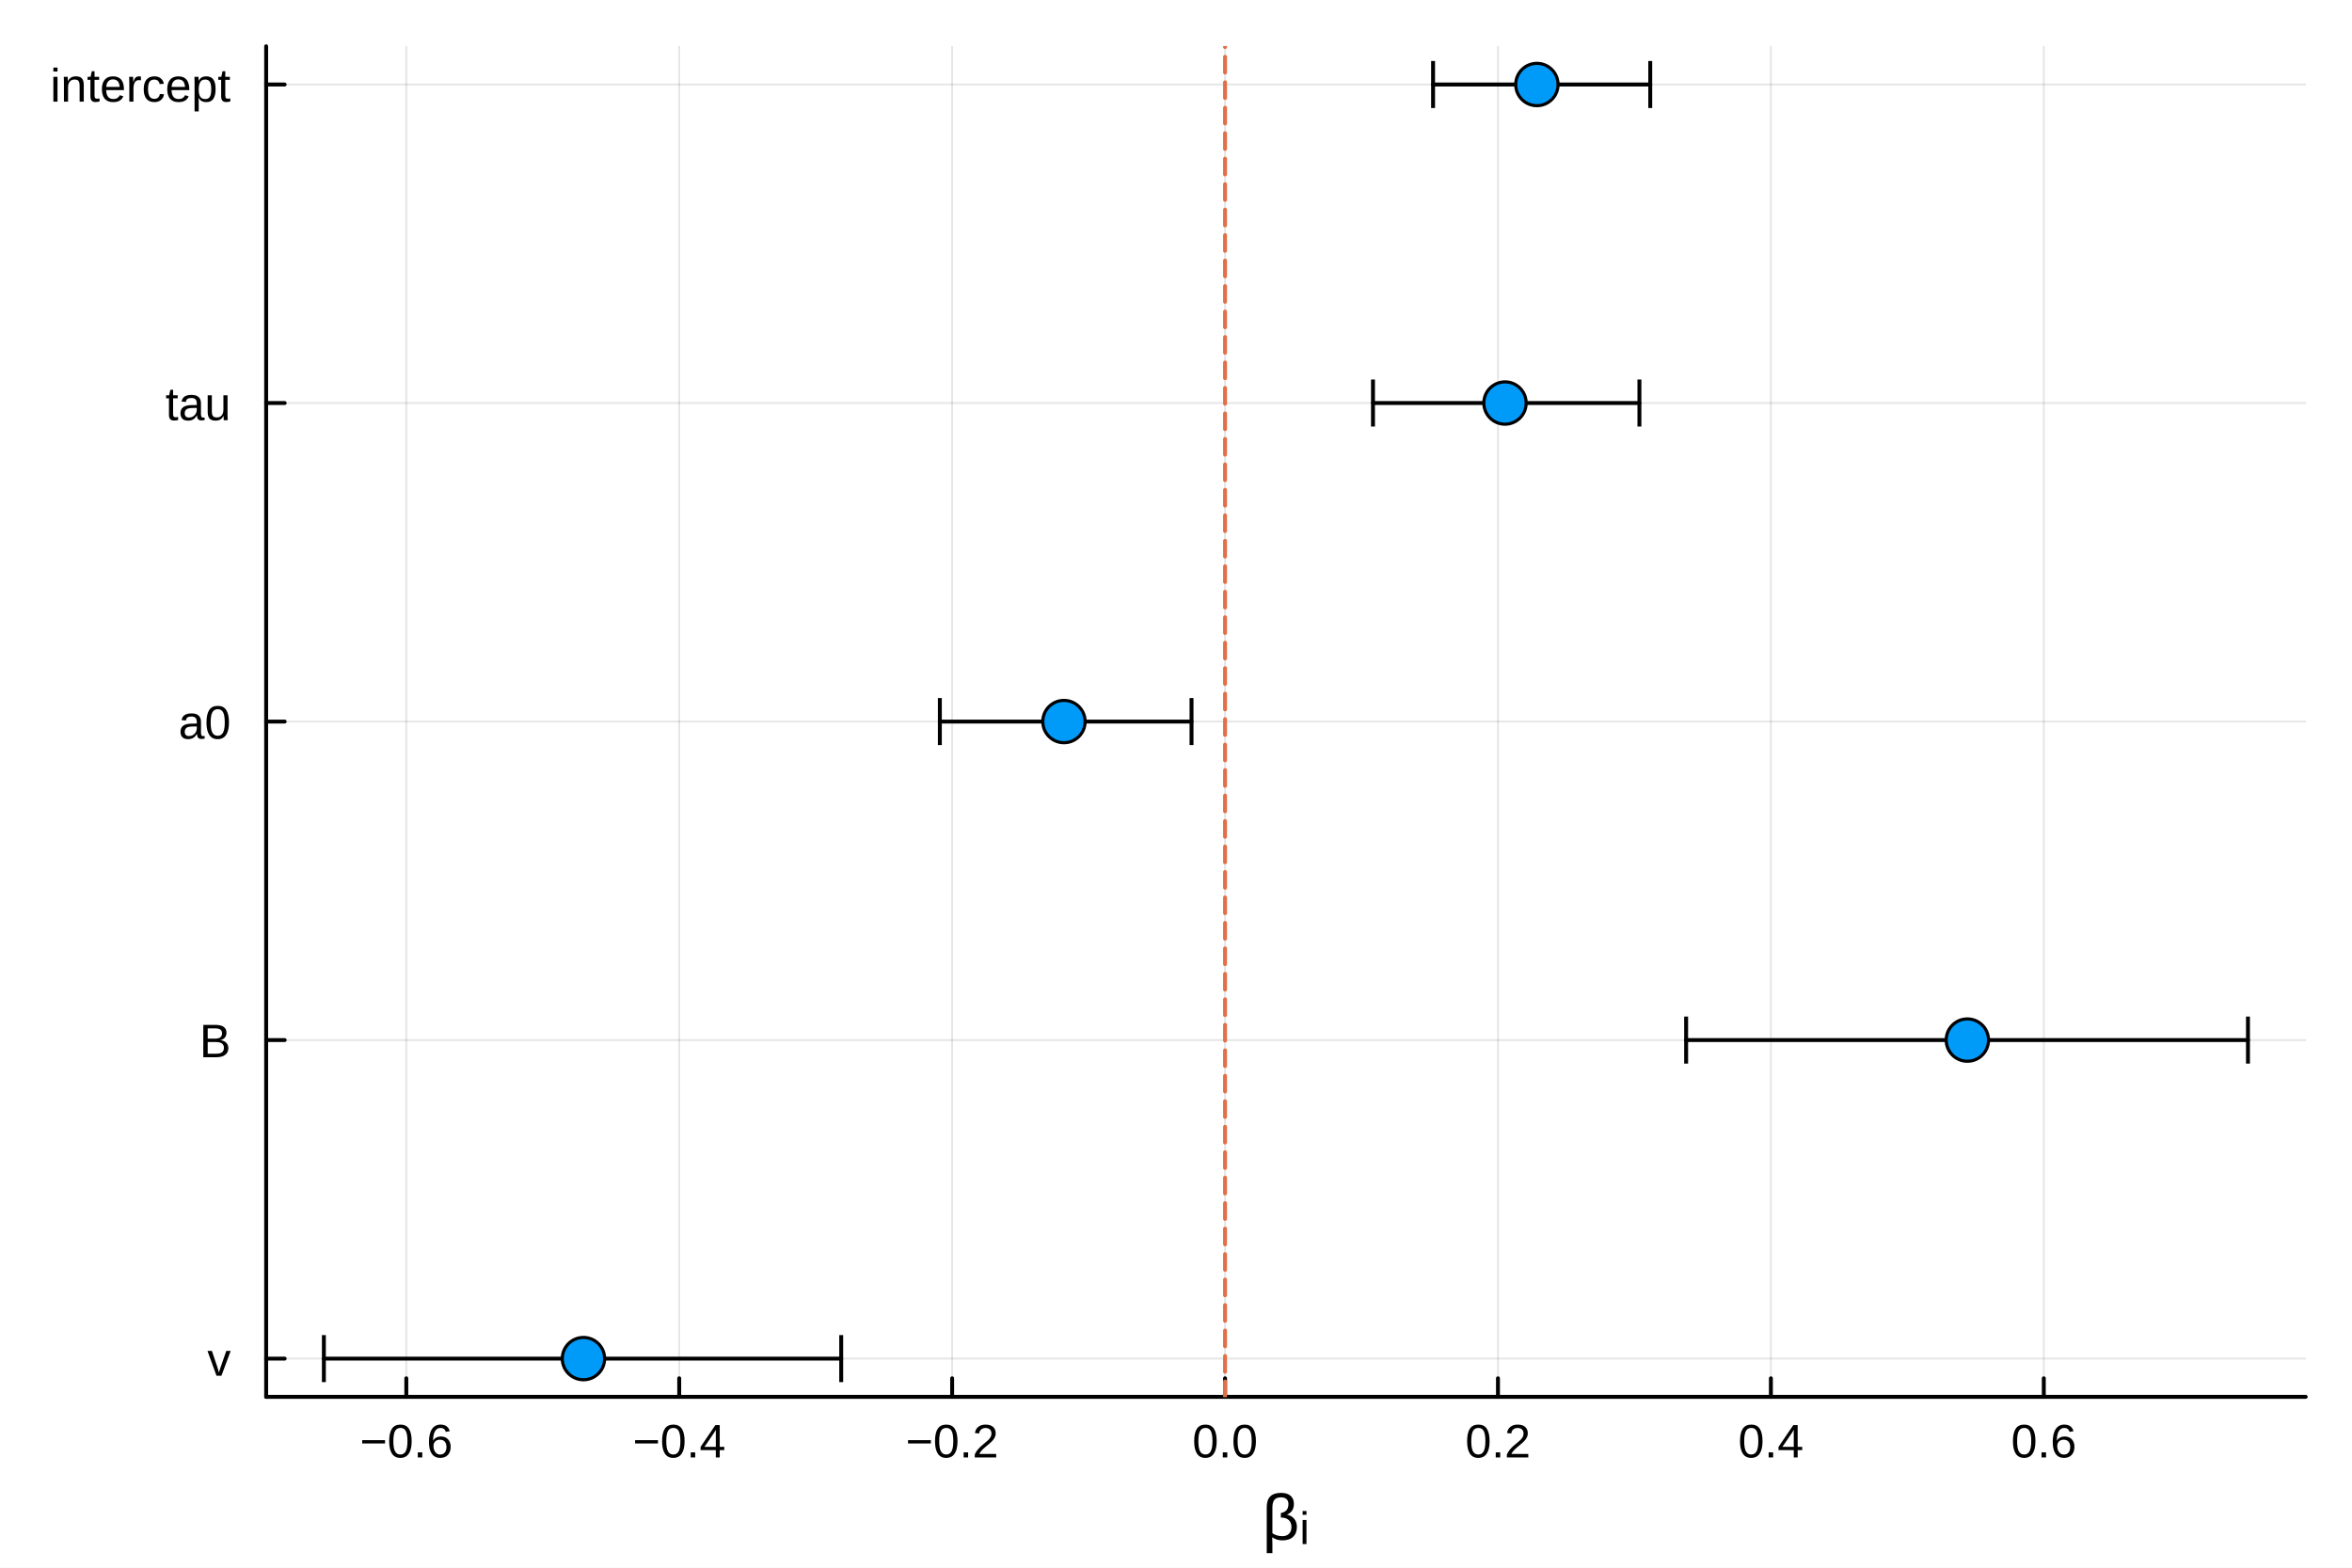
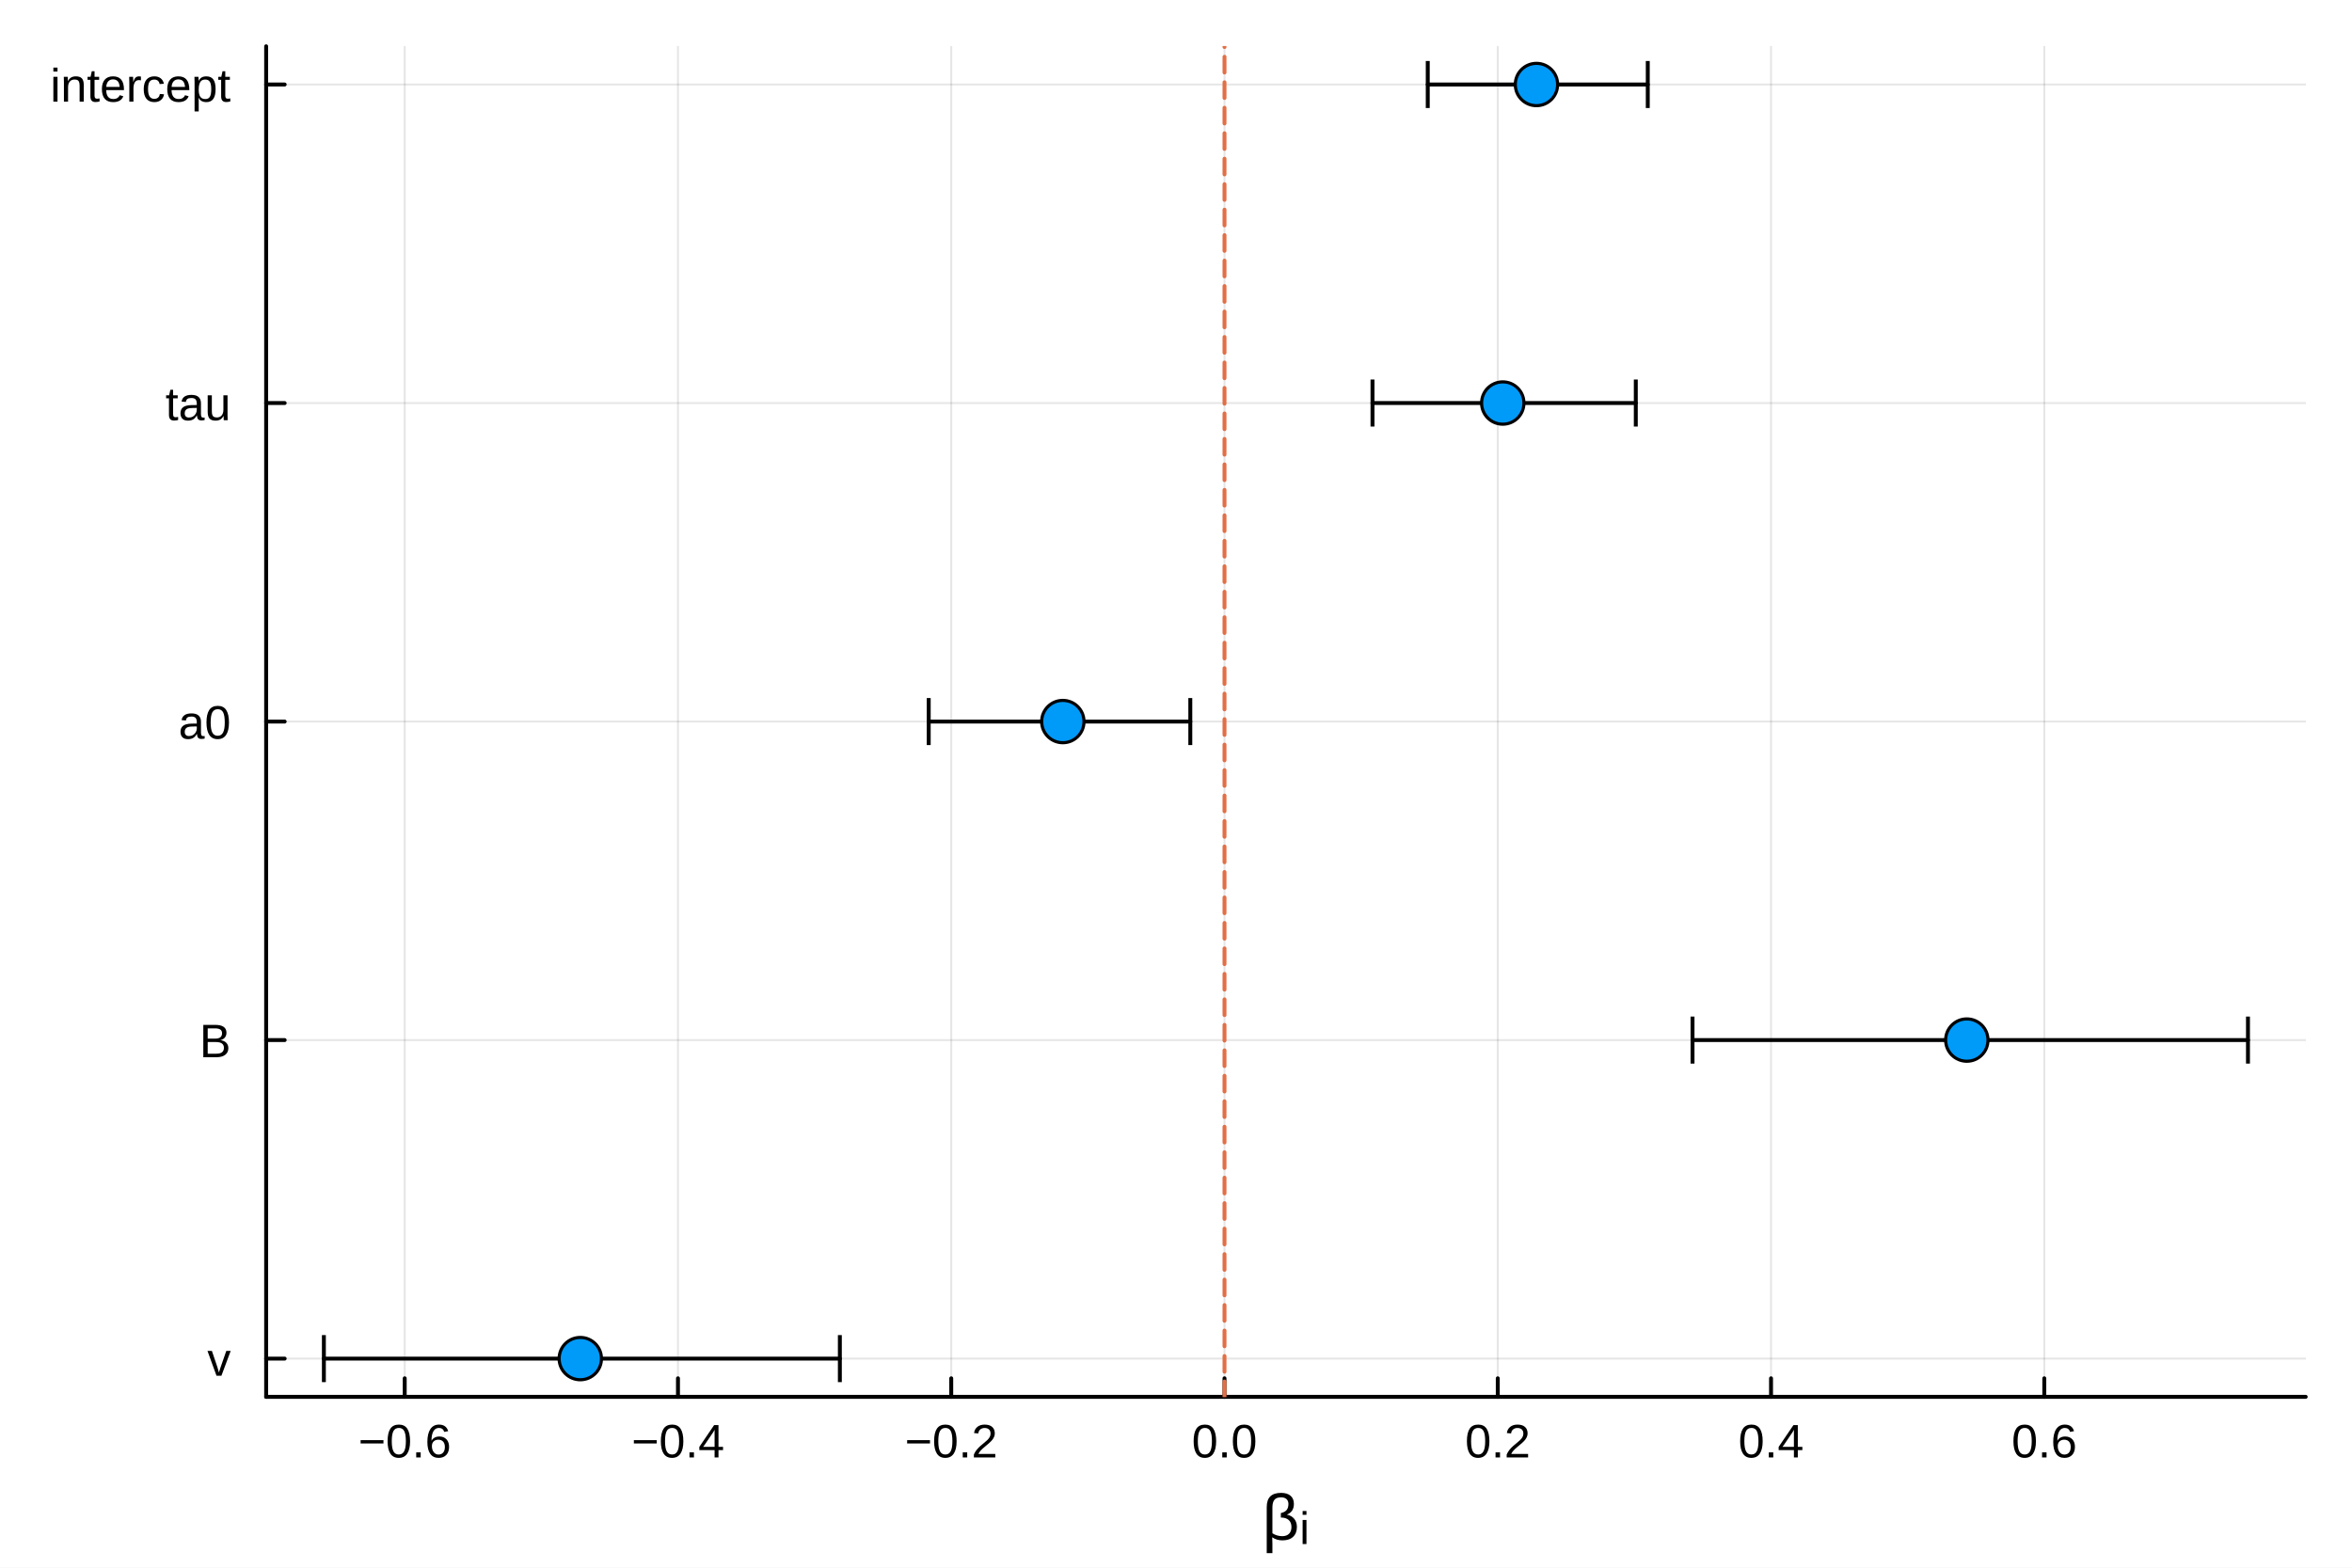
<svg xmlns="http://www.w3.org/2000/svg" width="600" height="400" viewBox="0 0 2400 1600">
  <defs>
-     <clipPath id="clip490">
+     <clipPath id="clip760">
      <rect x="0" y="0" width="2400" height="1600" />
    </clipPath>
  </defs>
-   <path clip-path="url(#clip490)" d="M0 1600 L2400 1600 L2400 0 L0 0  Z" fill="#ffffff" fill-rule="evenodd" fill-opacity="1" />
+   <path clip-path="url(#clip760)" d="M0 1600 L2400 1600 L2400 0 L0 0  Z" fill="#ffffff" fill-rule="evenodd" fill-opacity="1" />
  <defs>
-     <clipPath id="clip491">
+     <clipPath id="clip761">
      <rect x="480" y="0" width="1681" height="1600" />
    </clipPath>
  </defs>
-   <path clip-path="url(#clip490)" d="M271.585 1425.62 L2352.76 1425.62 L2352.76 47.244 L271.585 47.244  Z" fill="#ffffff" fill-rule="evenodd" fill-opacity="1" />
+   <path clip-path="url(#clip760)" d="M271.585 1425.62 L2352.76 1425.62 L2352.76 47.244 L271.585 47.244  Z" fill="#ffffff" fill-rule="evenodd" fill-opacity="1" />
  <defs>
-     <clipPath id="clip492">
+     <clipPath id="clip762">
      <rect x="271" y="47" width="2082" height="1379" />
    </clipPath>
  </defs>
-   <polyline clip-path="url(#clip492)" style="stroke:#000000; stroke-linecap:round; stroke-linejoin:round; stroke-width:2; stroke-opacity:0.1; fill:none" points="414.595,1425.62 414.595,47.244 " />
-   <polyline clip-path="url(#clip492)" style="stroke:#000000; stroke-linecap:round; stroke-linejoin:round; stroke-width:2; stroke-opacity:0.1; fill:none" points="693.082,1425.62 693.082,47.244 " />
-   <polyline clip-path="url(#clip492)" style="stroke:#000000; stroke-linecap:round; stroke-linejoin:round; stroke-width:2; stroke-opacity:0.1; fill:none" points="971.568,1425.62 971.568,47.244 " />
-   <polyline clip-path="url(#clip492)" style="stroke:#000000; stroke-linecap:round; stroke-linejoin:round; stroke-width:2; stroke-opacity:0.1; fill:none" points="1250.05,1425.62 1250.05,47.244 " />
-   <polyline clip-path="url(#clip492)" style="stroke:#000000; stroke-linecap:round; stroke-linejoin:round; stroke-width:2; stroke-opacity:0.1; fill:none" points="1528.54,1425.62 1528.54,47.244 " />
-   <polyline clip-path="url(#clip492)" style="stroke:#000000; stroke-linecap:round; stroke-linejoin:round; stroke-width:2; stroke-opacity:0.1; fill:none" points="1807.03,1425.62 1807.03,47.244 " />
-   <polyline clip-path="url(#clip492)" style="stroke:#000000; stroke-linecap:round; stroke-linejoin:round; stroke-width:2; stroke-opacity:0.1; fill:none" points="2085.51,1425.62 2085.51,47.244 " />
-   <polyline clip-path="url(#clip492)" style="stroke:#000000; stroke-linecap:round; stroke-linejoin:round; stroke-width:2; stroke-opacity:0.1; fill:none" points="271.585,1386.61 2352.76,1386.61 " />
-   <polyline clip-path="url(#clip492)" style="stroke:#000000; stroke-linecap:round; stroke-linejoin:round; stroke-width:2; stroke-opacity:0.1; fill:none" points="271.585,1061.52 2352.76,1061.52 " />
-   <polyline clip-path="url(#clip492)" style="stroke:#000000; stroke-linecap:round; stroke-linejoin:round; stroke-width:2; stroke-opacity:0.1; fill:none" points="271.585,736.431 2352.76,736.431 " />
-   <polyline clip-path="url(#clip492)" style="stroke:#000000; stroke-linecap:round; stroke-linejoin:round; stroke-width:2; stroke-opacity:0.1; fill:none" points="271.585,411.343 2352.76,411.343 " />
-   <polyline clip-path="url(#clip492)" style="stroke:#000000; stroke-linecap:round; stroke-linejoin:round; stroke-width:2; stroke-opacity:0.1; fill:none" points="271.585,86.255 2352.76,86.255 " />
-   <polyline clip-path="url(#clip490)" style="stroke:#000000; stroke-linecap:round; stroke-linejoin:round; stroke-width:4; stroke-opacity:1; fill:none" points="271.585,1425.62 2352.76,1425.62 " />
-   <polyline clip-path="url(#clip490)" style="stroke:#000000; stroke-linecap:round; stroke-linejoin:round; stroke-width:4; stroke-opacity:1; fill:none" points="414.595,1425.62 414.595,1406.72 " />
-   <polyline clip-path="url(#clip490)" style="stroke:#000000; stroke-linecap:round; stroke-linejoin:round; stroke-width:4; stroke-opacity:1; fill:none" points="693.082,1425.62 693.082,1406.72 " />
-   <polyline clip-path="url(#clip490)" style="stroke:#000000; stroke-linecap:round; stroke-linejoin:round; stroke-width:4; stroke-opacity:1; fill:none" points="971.568,1425.62 971.568,1406.72 " />
-   <polyline clip-path="url(#clip490)" style="stroke:#000000; stroke-linecap:round; stroke-linejoin:round; stroke-width:4; stroke-opacity:1; fill:none" points="1250.05,1425.62 1250.05,1406.72 " />
-   <polyline clip-path="url(#clip490)" style="stroke:#000000; stroke-linecap:round; stroke-linejoin:round; stroke-width:4; stroke-opacity:1; fill:none" points="1528.54,1425.62 1528.54,1406.72 " />
-   <polyline clip-path="url(#clip490)" style="stroke:#000000; stroke-linecap:round; stroke-linejoin:round; stroke-width:4; stroke-opacity:1; fill:none" points="1807.03,1425.62 1807.03,1406.72 " />
-   <polyline clip-path="url(#clip490)" style="stroke:#000000; stroke-linecap:round; stroke-linejoin:round; stroke-width:4; stroke-opacity:1; fill:none" points="2085.51,1425.62 2085.51,1406.72 " />
-   <g clip-path="url(#clip490)">
-     <text style="fill:#000000; fill-opacity:1; font-family:Arial,Helvetica Neue,Helvetica,sans-serif; font-size:48px; text-anchor:middle;" transform="rotate(0, 414.595, 1487.47)" x="414.595" y="1487.47">−0.6</text>
+   <polyline clip-path="url(#clip762)" style="stroke:#000000; stroke-linecap:round; stroke-linejoin:round; stroke-width:2; stroke-opacity:0.1; fill:none" points="412.971,1425.62 412.971,47.244 " />
+   <polyline clip-path="url(#clip762)" style="stroke:#000000; stroke-linecap:round; stroke-linejoin:round; stroke-width:2; stroke-opacity:0.1; fill:none" points="691.813,1425.62 691.813,47.244 " />
+   <polyline clip-path="url(#clip762)" style="stroke:#000000; stroke-linecap:round; stroke-linejoin:round; stroke-width:2; stroke-opacity:0.1; fill:none" points="970.654,1425.62 970.654,47.244 " />
+   <polyline clip-path="url(#clip762)" style="stroke:#000000; stroke-linecap:round; stroke-linejoin:round; stroke-width:2; stroke-opacity:0.1; fill:none" points="1249.49,1425.62 1249.49,47.244 " />
+   <polyline clip-path="url(#clip762)" style="stroke:#000000; stroke-linecap:round; stroke-linejoin:round; stroke-width:2; stroke-opacity:0.1; fill:none" points="1528.34,1425.62 1528.34,47.244 " />
+   <polyline clip-path="url(#clip762)" style="stroke:#000000; stroke-linecap:round; stroke-linejoin:round; stroke-width:2; stroke-opacity:0.1; fill:none" points="1807.18,1425.62 1807.18,47.244 " />
+   <polyline clip-path="url(#clip762)" style="stroke:#000000; stroke-linecap:round; stroke-linejoin:round; stroke-width:2; stroke-opacity:0.1; fill:none" points="2086.02,1425.62 2086.02,47.244 " />
+   <polyline clip-path="url(#clip762)" style="stroke:#000000; stroke-linecap:round; stroke-linejoin:round; stroke-width:2; stroke-opacity:0.1; fill:none" points="271.585,1386.61 2352.76,1386.61 " />
+   <polyline clip-path="url(#clip762)" style="stroke:#000000; stroke-linecap:round; stroke-linejoin:round; stroke-width:2; stroke-opacity:0.1; fill:none" points="271.585,1061.52 2352.76,1061.52 " />
+   <polyline clip-path="url(#clip762)" style="stroke:#000000; stroke-linecap:round; stroke-linejoin:round; stroke-width:2; stroke-opacity:0.1; fill:none" points="271.585,736.431 2352.76,736.431 " />
+   <polyline clip-path="url(#clip762)" style="stroke:#000000; stroke-linecap:round; stroke-linejoin:round; stroke-width:2; stroke-opacity:0.1; fill:none" points="271.585,411.343 2352.76,411.343 " />
+   <polyline clip-path="url(#clip762)" style="stroke:#000000; stroke-linecap:round; stroke-linejoin:round; stroke-width:2; stroke-opacity:0.1; fill:none" points="271.585,86.255 2352.76,86.255 " />
+   <polyline clip-path="url(#clip760)" style="stroke:#000000; stroke-linecap:round; stroke-linejoin:round; stroke-width:4; stroke-opacity:1; fill:none" points="271.585,1425.62 2352.76,1425.62 " />
+   <polyline clip-path="url(#clip760)" style="stroke:#000000; stroke-linecap:round; stroke-linejoin:round; stroke-width:4; stroke-opacity:1; fill:none" points="412.971,1425.62 412.971,1406.72 " />
+   <polyline clip-path="url(#clip760)" style="stroke:#000000; stroke-linecap:round; stroke-linejoin:round; stroke-width:4; stroke-opacity:1; fill:none" points="691.813,1425.62 691.813,1406.72 " />
+   <polyline clip-path="url(#clip760)" style="stroke:#000000; stroke-linecap:round; stroke-linejoin:round; stroke-width:4; stroke-opacity:1; fill:none" points="970.654,1425.62 970.654,1406.72 " />
+   <polyline clip-path="url(#clip760)" style="stroke:#000000; stroke-linecap:round; stroke-linejoin:round; stroke-width:4; stroke-opacity:1; fill:none" points="1249.49,1425.62 1249.49,1406.72 " />
+   <polyline clip-path="url(#clip760)" style="stroke:#000000; stroke-linecap:round; stroke-linejoin:round; stroke-width:4; stroke-opacity:1; fill:none" points="1528.34,1425.62 1528.34,1406.72 " />
+   <polyline clip-path="url(#clip760)" style="stroke:#000000; stroke-linecap:round; stroke-linejoin:round; stroke-width:4; stroke-opacity:1; fill:none" points="1807.18,1425.62 1807.18,1406.72 " />
+   <polyline clip-path="url(#clip760)" style="stroke:#000000; stroke-linecap:round; stroke-linejoin:round; stroke-width:4; stroke-opacity:1; fill:none" points="2086.02,1425.62 2086.02,1406.72 " />
+   <g clip-path="url(#clip760)">
+     <text style="fill:#000000; fill-opacity:1; font-family:Arial,Helvetica Neue,Helvetica,sans-serif; font-size:48px; text-anchor:middle;" transform="rotate(0, 412.971, 1487.47)" x="412.971" y="1487.47">−0.6</text>
  </g>
-   <g clip-path="url(#clip490)">
-     <text style="fill:#000000; fill-opacity:1; font-family:Arial,Helvetica Neue,Helvetica,sans-serif; font-size:48px; text-anchor:middle;" transform="rotate(0, 693.082, 1487.47)" x="693.082" y="1487.47">−0.4</text>
+   <g clip-path="url(#clip760)">
+     <text style="fill:#000000; fill-opacity:1; font-family:Arial,Helvetica Neue,Helvetica,sans-serif; font-size:48px; text-anchor:middle;" transform="rotate(0, 691.813, 1487.47)" x="691.813" y="1487.47">−0.4</text>
  </g>
-   <g clip-path="url(#clip490)">
-     <text style="fill:#000000; fill-opacity:1; font-family:Arial,Helvetica Neue,Helvetica,sans-serif; font-size:48px; text-anchor:middle;" transform="rotate(0, 971.568, 1487.47)" x="971.568" y="1487.47">−0.2</text>
+   <g clip-path="url(#clip760)">
+     <text style="fill:#000000; fill-opacity:1; font-family:Arial,Helvetica Neue,Helvetica,sans-serif; font-size:48px; text-anchor:middle;" transform="rotate(0, 970.654, 1487.47)" x="970.654" y="1487.47">−0.2</text>
  </g>
-   <g clip-path="url(#clip490)">
-     <text style="fill:#000000; fill-opacity:1; font-family:Arial,Helvetica Neue,Helvetica,sans-serif; font-size:48px; text-anchor:middle;" transform="rotate(0, 1250.05, 1487.47)" x="1250.05" y="1487.47">0.0</text>
+   <g clip-path="url(#clip760)">
+     <text style="fill:#000000; fill-opacity:1; font-family:Arial,Helvetica Neue,Helvetica,sans-serif; font-size:48px; text-anchor:middle;" transform="rotate(0, 1249.49, 1487.47)" x="1249.49" y="1487.47">0.0</text>
  </g>
-   <g clip-path="url(#clip490)">
-     <text style="fill:#000000; fill-opacity:1; font-family:Arial,Helvetica Neue,Helvetica,sans-serif; font-size:48px; text-anchor:middle;" transform="rotate(0, 1528.54, 1487.47)" x="1528.54" y="1487.47">0.2</text>
+   <g clip-path="url(#clip760)">
+     <text style="fill:#000000; fill-opacity:1; font-family:Arial,Helvetica Neue,Helvetica,sans-serif; font-size:48px; text-anchor:middle;" transform="rotate(0, 1528.34, 1487.47)" x="1528.34" y="1487.47">0.2</text>
  </g>
-   <g clip-path="url(#clip490)">
-     <text style="fill:#000000; fill-opacity:1; font-family:Arial,Helvetica Neue,Helvetica,sans-serif; font-size:48px; text-anchor:middle;" transform="rotate(0, 1807.03, 1487.47)" x="1807.03" y="1487.47">0.4</text>
+   <g clip-path="url(#clip760)">
+     <text style="fill:#000000; fill-opacity:1; font-family:Arial,Helvetica Neue,Helvetica,sans-serif; font-size:48px; text-anchor:middle;" transform="rotate(0, 1807.18, 1487.47)" x="1807.18" y="1487.47">0.4</text>
  </g>
-   <g clip-path="url(#clip490)">
-     <text style="fill:#000000; fill-opacity:1; font-family:Arial,Helvetica Neue,Helvetica,sans-serif; font-size:48px; text-anchor:middle;" transform="rotate(0, 2085.51, 1487.47)" x="2085.51" y="1487.47">0.6</text>
+   <g clip-path="url(#clip760)">
+     <text style="fill:#000000; fill-opacity:1; font-family:Arial,Helvetica Neue,Helvetica,sans-serif; font-size:48px; text-anchor:middle;" transform="rotate(0, 2086.02, 1487.47)" x="2086.02" y="1487.47">0.6</text>
  </g>
-   <g clip-path="url(#clip490)">
+   <g clip-path="url(#clip760)">
    <text style="fill:#000000; fill-opacity:1; font-family:Arial,Helvetica Neue,Helvetica,sans-serif; font-size:66px; text-anchor:middle;" transform="rotate(0, 1312.17, 1571.48)" x="1312.17" y="1571.48">βᵢ</text>
  </g>
-   <polyline clip-path="url(#clip490)" style="stroke:#000000; stroke-linecap:round; stroke-linejoin:round; stroke-width:4; stroke-opacity:1; fill:none" points="271.585,1425.62 271.585,47.244 " />
-   <polyline clip-path="url(#clip490)" style="stroke:#000000; stroke-linecap:round; stroke-linejoin:round; stroke-width:4; stroke-opacity:1; fill:none" points="271.585,1386.61 290.483,1386.61 " />
-   <polyline clip-path="url(#clip490)" style="stroke:#000000; stroke-linecap:round; stroke-linejoin:round; stroke-width:4; stroke-opacity:1; fill:none" points="271.585,1061.52 290.483,1061.52 " />
-   <polyline clip-path="url(#clip490)" style="stroke:#000000; stroke-linecap:round; stroke-linejoin:round; stroke-width:4; stroke-opacity:1; fill:none" points="271.585,736.431 290.483,736.431 " />
-   <polyline clip-path="url(#clip490)" style="stroke:#000000; stroke-linecap:round; stroke-linejoin:round; stroke-width:4; stroke-opacity:1; fill:none" points="271.585,411.343 290.483,411.343 " />
-   <polyline clip-path="url(#clip490)" style="stroke:#000000; stroke-linecap:round; stroke-linejoin:round; stroke-width:4; stroke-opacity:1; fill:none" points="271.585,86.255 290.483,86.255 " />
-   <g clip-path="url(#clip490)">
+   <polyline clip-path="url(#clip760)" style="stroke:#000000; stroke-linecap:round; stroke-linejoin:round; stroke-width:4; stroke-opacity:1; fill:none" points="271.585,1425.62 271.585,47.244 " />
+   <polyline clip-path="url(#clip760)" style="stroke:#000000; stroke-linecap:round; stroke-linejoin:round; stroke-width:4; stroke-opacity:1; fill:none" points="271.585,1386.61 290.483,1386.61 " />
+   <polyline clip-path="url(#clip760)" style="stroke:#000000; stroke-linecap:round; stroke-linejoin:round; stroke-width:4; stroke-opacity:1; fill:none" points="271.585,1061.52 290.483,1061.52 " />
+   <polyline clip-path="url(#clip760)" style="stroke:#000000; stroke-linecap:round; stroke-linejoin:round; stroke-width:4; stroke-opacity:1; fill:none" points="271.585,736.431 290.483,736.431 " />
+   <polyline clip-path="url(#clip760)" style="stroke:#000000; stroke-linecap:round; stroke-linejoin:round; stroke-width:4; stroke-opacity:1; fill:none" points="271.585,411.343 290.483,411.343 " />
+   <polyline clip-path="url(#clip760)" style="stroke:#000000; stroke-linecap:round; stroke-linejoin:round; stroke-width:4; stroke-opacity:1; fill:none" points="271.585,86.255 290.483,86.255 " />
+   <g clip-path="url(#clip760)">
    <text style="fill:#000000; fill-opacity:1; font-family:Arial,Helvetica Neue,Helvetica,sans-serif; font-size:48px; text-anchor:middle;" transform="rotate(0, 223.551, 1404.11)" x="223.551" y="1404.11">v</text>
  </g>
-   <g clip-path="url(#clip490)">
+   <g clip-path="url(#clip760)">
    <text style="fill:#000000; fill-opacity:1; font-family:Arial,Helvetica Neue,Helvetica,sans-serif; font-size:48px; text-anchor:middle;" transform="rotate(0, 219.532, 1079.02)" x="219.532" y="1079.02">B</text>
  </g>
-   <g clip-path="url(#clip490)">
+   <g clip-path="url(#clip760)">
    <text style="fill:#000000; fill-opacity:1; font-family:Arial,Helvetica Neue,Helvetica,sans-serif; font-size:48px; text-anchor:middle;" transform="rotate(0, 208.823, 753.931)" x="208.823" y="753.931">a0</text>
  </g>
-   <g clip-path="url(#clip490)">
+   <g clip-path="url(#clip760)">
    <text style="fill:#000000; fill-opacity:1; font-family:Arial,Helvetica Neue,Helvetica,sans-serif; font-size:48px; text-anchor:middle;" transform="rotate(0, 202.132, 428.843)" x="202.132" y="428.843">tau</text>
  </g>
-   <g clip-path="url(#clip490)">
+   <g clip-path="url(#clip760)">
    <text style="fill:#000000; fill-opacity:1; font-family:Arial,Helvetica Neue,Helvetica,sans-serif; font-size:48px; text-anchor:middle;" transform="rotate(0, 143.289, 103.755)" x="143.289" y="103.755">intercept</text>
  </g>
-   <polyline clip-path="url(#clip492)" style="stroke:#000000; stroke-linecap:round; stroke-linejoin:round; stroke-width:4; stroke-opacity:1; fill:none" points="330.486,1386.61 858.376,1386.61 " />
-   <polyline clip-path="url(#clip492)" style="stroke:#000000; stroke-linecap:round; stroke-linejoin:round; stroke-width:4; stroke-opacity:1; fill:none" points="1720.55,1061.52 2293.85,1061.52 " />
-   <polyline clip-path="url(#clip492)" style="stroke:#000000; stroke-linecap:round; stroke-linejoin:round; stroke-width:4; stroke-opacity:1; fill:none" points="959.031,736.431 1215.84,736.431 " />
-   <polyline clip-path="url(#clip492)" style="stroke:#000000; stroke-linecap:round; stroke-linejoin:round; stroke-width:4; stroke-opacity:1; fill:none" points="1401.02,411.343 1672.87,411.343 " />
-   <polyline clip-path="url(#clip492)" style="stroke:#000000; stroke-linecap:round; stroke-linejoin:round; stroke-width:4; stroke-opacity:1; fill:none" points="1462.32,86.255 1683.93,86.255 " />
-   <line clip-path="url(#clip492)" x1="330.486" y1="1410.61" x2="330.486" y2="1362.61" style="stroke:#000000; stroke-width:4; stroke-opacity:1" />
-   <line clip-path="url(#clip492)" x1="858.376" y1="1410.61" x2="858.376" y2="1362.61" style="stroke:#000000; stroke-width:4; stroke-opacity:1" />
-   <line clip-path="url(#clip492)" x1="1720.55" y1="1085.52" x2="1720.55" y2="1037.52" style="stroke:#000000; stroke-width:4; stroke-opacity:1" />
-   <line clip-path="url(#clip492)" x1="2293.85" y1="1085.52" x2="2293.85" y2="1037.52" style="stroke:#000000; stroke-width:4; stroke-opacity:1" />
-   <line clip-path="url(#clip492)" x1="959.031" y1="760.431" x2="959.031" y2="712.431" style="stroke:#000000; stroke-width:4; stroke-opacity:1" />
-   <line clip-path="url(#clip492)" x1="1215.84" y1="760.431" x2="1215.84" y2="712.431" style="stroke:#000000; stroke-width:4; stroke-opacity:1" />
-   <line clip-path="url(#clip492)" x1="1401.02" y1="435.343" x2="1401.02" y2="387.343" style="stroke:#000000; stroke-width:4; stroke-opacity:1" />
-   <line clip-path="url(#clip492)" x1="1672.87" y1="435.343" x2="1672.87" y2="387.343" style="stroke:#000000; stroke-width:4; stroke-opacity:1" />
-   <line clip-path="url(#clip492)" x1="1462.32" y1="110.255" x2="1462.32" y2="62.255" style="stroke:#000000; stroke-width:4; stroke-opacity:1" />
-   <line clip-path="url(#clip492)" x1="1683.93" y1="110.255" x2="1683.93" y2="62.255" style="stroke:#000000; stroke-width:4; stroke-opacity:1" />
-   <circle clip-path="url(#clip492)" cx="595.361" cy="1386.61" r="21.6" fill="#009af9" fill-rule="evenodd" fill-opacity="1" stroke="#000000" stroke-opacity="1" stroke-width="3.2" />
-   <circle clip-path="url(#clip492)" cx="2007.51" cy="1061.52" r="21.6" fill="#009af9" fill-rule="evenodd" fill-opacity="1" stroke="#000000" stroke-opacity="1" stroke-width="3.2" />
-   <circle clip-path="url(#clip492)" cx="1085.67" cy="736.431" r="21.6" fill="#009af9" fill-rule="evenodd" fill-opacity="1" stroke="#000000" stroke-opacity="1" stroke-width="3.2" />
-   <circle clip-path="url(#clip492)" cx="1535.72" cy="411.343" r="21.6" fill="#009af9" fill-rule="evenodd" fill-opacity="1" stroke="#000000" stroke-opacity="1" stroke-width="3.2" />
-   <circle clip-path="url(#clip492)" cx="1568.25" cy="86.255" r="21.6" fill="#009af9" fill-rule="evenodd" fill-opacity="1" stroke="#000000" stroke-opacity="1" stroke-width="3.2" />
-   <polyline clip-path="url(#clip492)" style="stroke:#e26f46; stroke-linecap:round; stroke-linejoin:round; stroke-width:4; stroke-opacity:1; fill:none" stroke-dasharray="16, 10" points="1250.05,2803.99 1250.05,-1331.13 " />
+   <polyline clip-path="url(#clip762)" style="stroke:#000000; stroke-linecap:round; stroke-linejoin:round; stroke-width:4; stroke-opacity:1; fill:none" points="330.486,1386.61 856.997,1386.61 " />
+   <polyline clip-path="url(#clip762)" style="stroke:#000000; stroke-linecap:round; stroke-linejoin:round; stroke-width:4; stroke-opacity:1; fill:none" points="1727.06,1061.52 2293.85,1061.52 " />
+   <polyline clip-path="url(#clip762)" style="stroke:#000000; stroke-linecap:round; stroke-linejoin:round; stroke-width:4; stroke-opacity:1; fill:none" points="947.663,736.431 1214.6,736.431 " />
+   <polyline clip-path="url(#clip762)" style="stroke:#000000; stroke-linecap:round; stroke-linejoin:round; stroke-width:4; stroke-opacity:1; fill:none" points="1400.5,411.343 1669.18,411.343 " />
+   <polyline clip-path="url(#clip762)" style="stroke:#000000; stroke-linecap:round; stroke-linejoin:round; stroke-width:4; stroke-opacity:1; fill:none" points="1456.89,86.255 1681.4,86.255 " />
+   <line clip-path="url(#clip762)" x1="330.486" y1="1410.61" x2="330.486" y2="1362.61" style="stroke:#000000; stroke-width:4; stroke-opacity:1" />
+   <line clip-path="url(#clip762)" x1="856.997" y1="1410.61" x2="856.997" y2="1362.61" style="stroke:#000000; stroke-width:4; stroke-opacity:1" />
+   <line clip-path="url(#clip762)" x1="1727.06" y1="1085.52" x2="1727.06" y2="1037.52" style="stroke:#000000; stroke-width:4; stroke-opacity:1" />
+   <line clip-path="url(#clip762)" x1="2293.85" y1="1085.52" x2="2293.85" y2="1037.52" style="stroke:#000000; stroke-width:4; stroke-opacity:1" />
+   <line clip-path="url(#clip762)" x1="947.663" y1="760.431" x2="947.663" y2="712.431" style="stroke:#000000; stroke-width:4; stroke-opacity:1" />
+   <line clip-path="url(#clip762)" x1="1214.6" y1="760.431" x2="1214.6" y2="712.431" style="stroke:#000000; stroke-width:4; stroke-opacity:1" />
+   <line clip-path="url(#clip762)" x1="1400.5" y1="435.343" x2="1400.5" y2="387.343" style="stroke:#000000; stroke-width:4; stroke-opacity:1" />
+   <line clip-path="url(#clip762)" x1="1669.18" y1="435.343" x2="1669.18" y2="387.343" style="stroke:#000000; stroke-width:4; stroke-opacity:1" />
+   <line clip-path="url(#clip762)" x1="1456.89" y1="110.255" x2="1456.89" y2="62.255" style="stroke:#000000; stroke-width:4; stroke-opacity:1" />
+   <line clip-path="url(#clip762)" x1="1681.4" y1="110.255" x2="1681.4" y2="62.255" style="stroke:#000000; stroke-width:4; stroke-opacity:1" />
+   <circle clip-path="url(#clip762)" cx="592.136" cy="1386.61" r="21.6" fill="#009af9" fill-rule="evenodd" fill-opacity="1" stroke="#000000" stroke-opacity="1" stroke-width="3.2" />
+   <circle clip-path="url(#clip762)" cx="2006.95" cy="1061.52" r="21.6" fill="#009af9" fill-rule="evenodd" fill-opacity="1" stroke="#000000" stroke-opacity="1" stroke-width="3.2" />
+   <circle clip-path="url(#clip762)" cx="1084.52" cy="736.431" r="21.6" fill="#009af9" fill-rule="evenodd" fill-opacity="1" stroke="#000000" stroke-opacity="1" stroke-width="3.2" />
+   <circle clip-path="url(#clip762)" cx="1533.43" cy="411.343" r="21.6" fill="#009af9" fill-rule="evenodd" fill-opacity="1" stroke="#000000" stroke-opacity="1" stroke-width="3.2" />
+   <circle clip-path="url(#clip762)" cx="1567.82" cy="86.255" r="21.6" fill="#009af9" fill-rule="evenodd" fill-opacity="1" stroke="#000000" stroke-opacity="1" stroke-width="3.2" />
+   <polyline clip-path="url(#clip762)" style="stroke:#e26f46; stroke-linecap:round; stroke-linejoin:round; stroke-width:4; stroke-opacity:1; fill:none" stroke-dasharray="16, 10" points="1249.49,2803.99 1249.49,-1331.13 " />
</svg>
